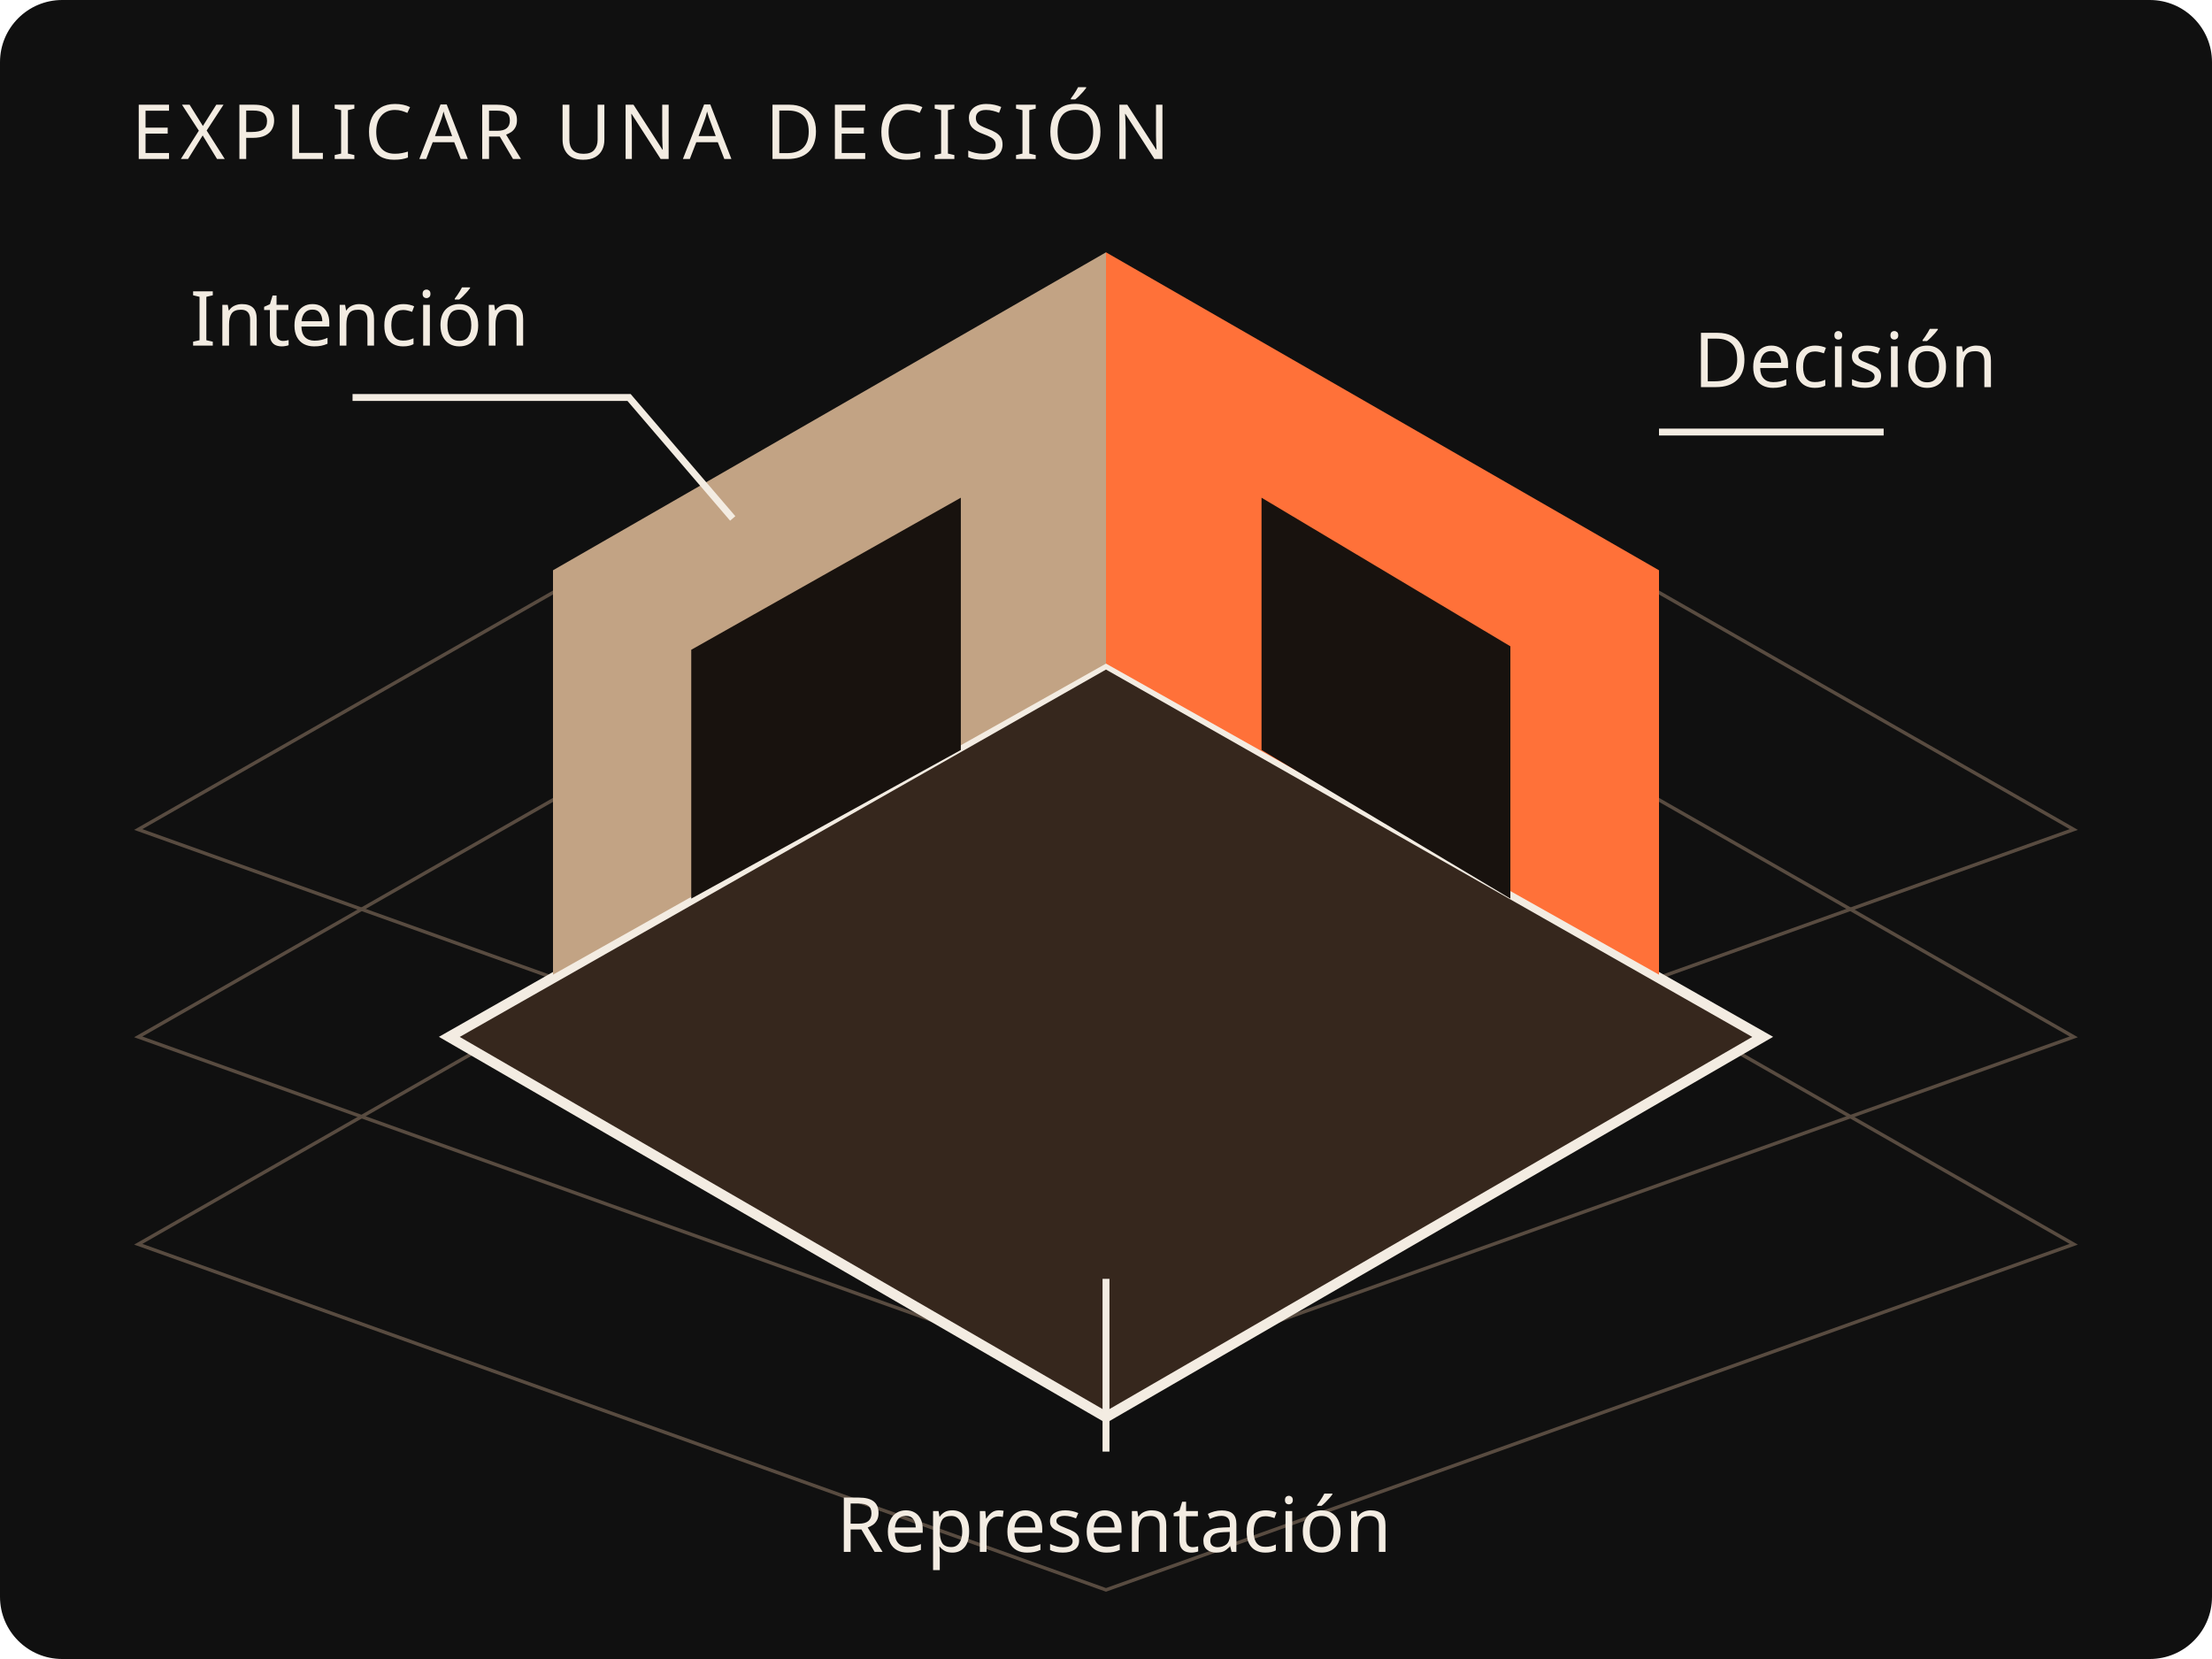
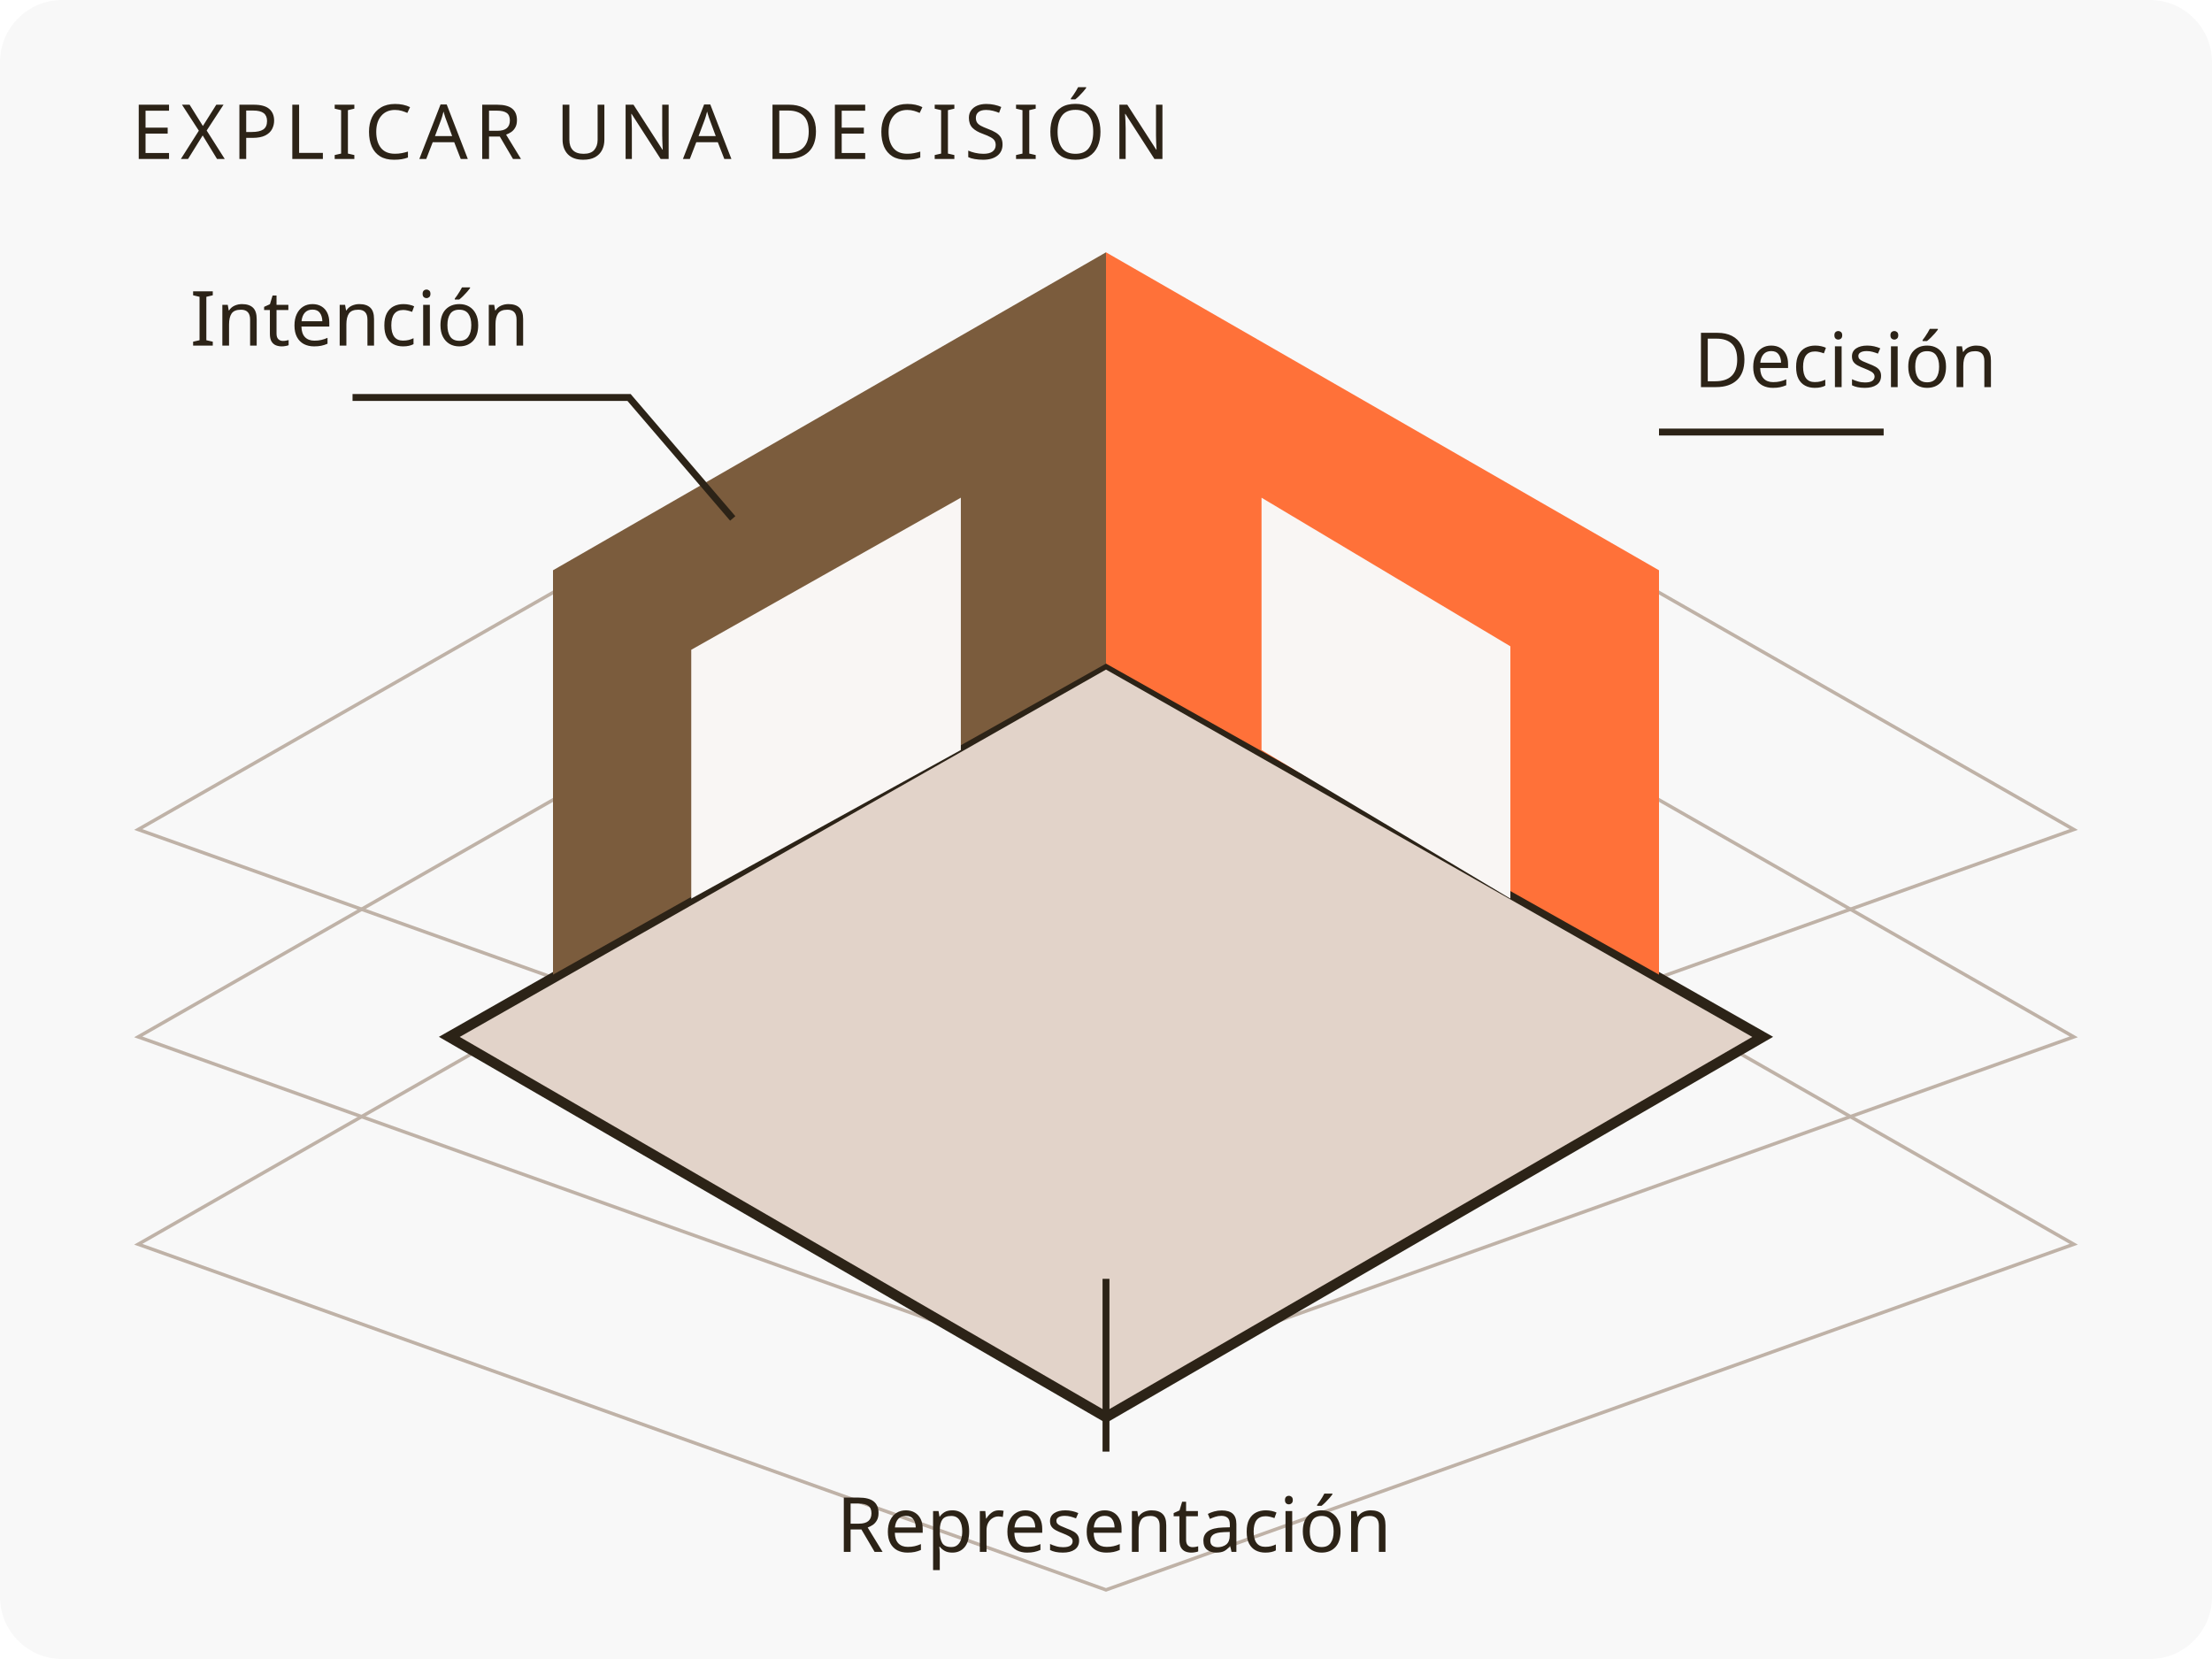
<svg xmlns="http://www.w3.org/2000/svg" viewBox="0 0 640 480" role="img" aria-labelledby="t d">
-   <rect width="640" height="480" rx="18" fill="#101010" />
-   <g stroke="#584b40" stroke-width="1">
+   <rect width="640" height="480" rx="18" fill="#f8f8f8" />
+   <g stroke="#bfb2a7" stroke-width="1">
    <path d="M40 360 320 200 600 360 320 460Z" fill="none" />
    <path d="M40 300 320 140 600 300 320 400Z" fill="none" />
    <path d="M40 240 320 80 600 240 320 340Z" fill="none" />
  </g>
-   <path d="m130 300 190-108 190 108-190 110Z" fill="#36271d" stroke="#f3ece2" stroke-width="3" />
-   <path d="M160 282V165l160-92v119Z" fill="#c2a384" />
+   <path d="m130 300 190-108 190 108-190 110Z" fill="#e2d3c9" stroke="#2c2317" stroke-width="3" />
+   <path d="M160 282V165l160-92v119Z" fill="#7b5c3d" />
  <path d="m320 73 160 92v117l-160-90Z" fill="#ff7139" />
-   <path d="M200 260v-72l78-44v73Z" fill="#18120e" />
-   <path d="m365 144 72 43v73l-72-43Z" fill="#18120e" />
-   <path d="M102 115h80l30 35M480 125h65M320 370v50" fill="none" stroke="#f3ece2" stroke-width="2" />
-   <g fill="#f3ece2" font-family="system-ui,sans-serif">
+   <path d="M200 260v-72l78-44v73Z" fill="#f9f6f4" />
+   <path d="m365 144 72 43v73l-72-43Z" fill="#f9f6f4" />
+   <path d="M102 115h80l30 35M480 125h65M320 370v50" fill="none" stroke="#2c2317" stroke-width="2" />
+   <g fill="#2c2317" font-family="system-ui,sans-serif">
    <text x="38" y="46" font-size="22" letter-spacing="2">EXPLICAR UNA DECISIÓN</text>
    <text x="55" y="100" font-size="22">Intención</text>
    <text x="490" y="112" font-size="22">Decisión</text>
    <text x="242" y="449" font-size="22">Representación</text>
  </g>
</svg>
